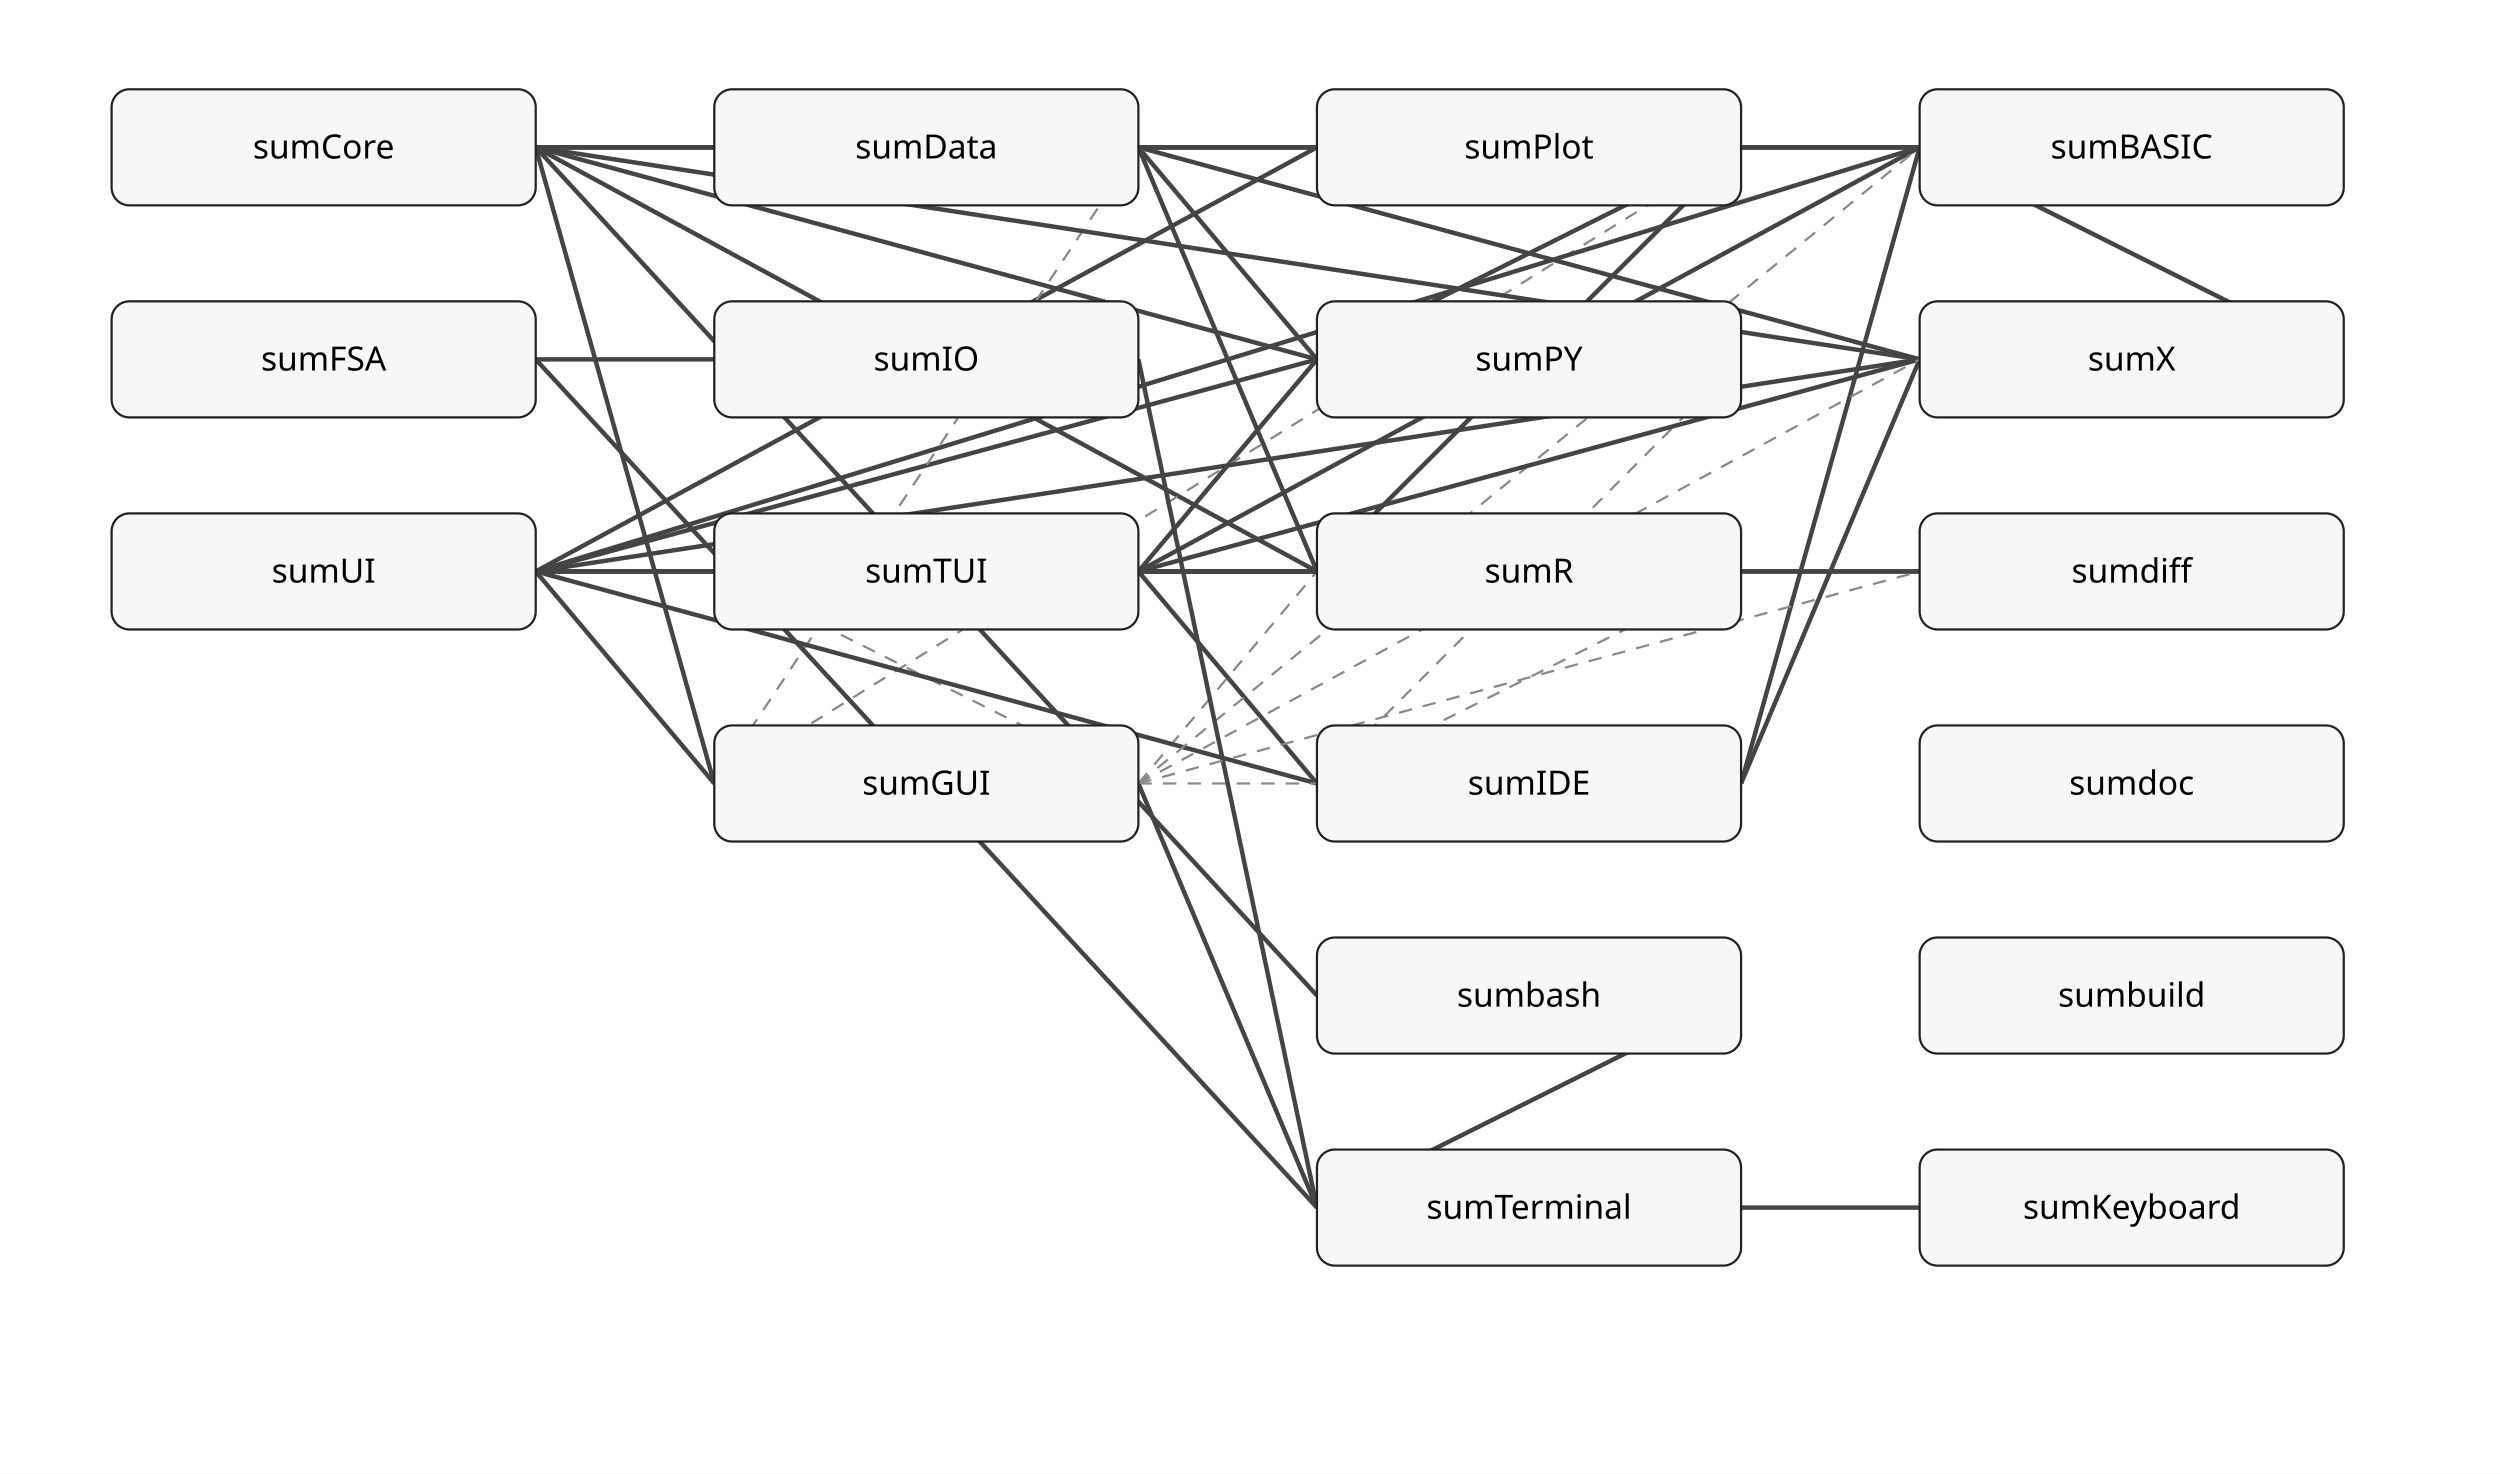
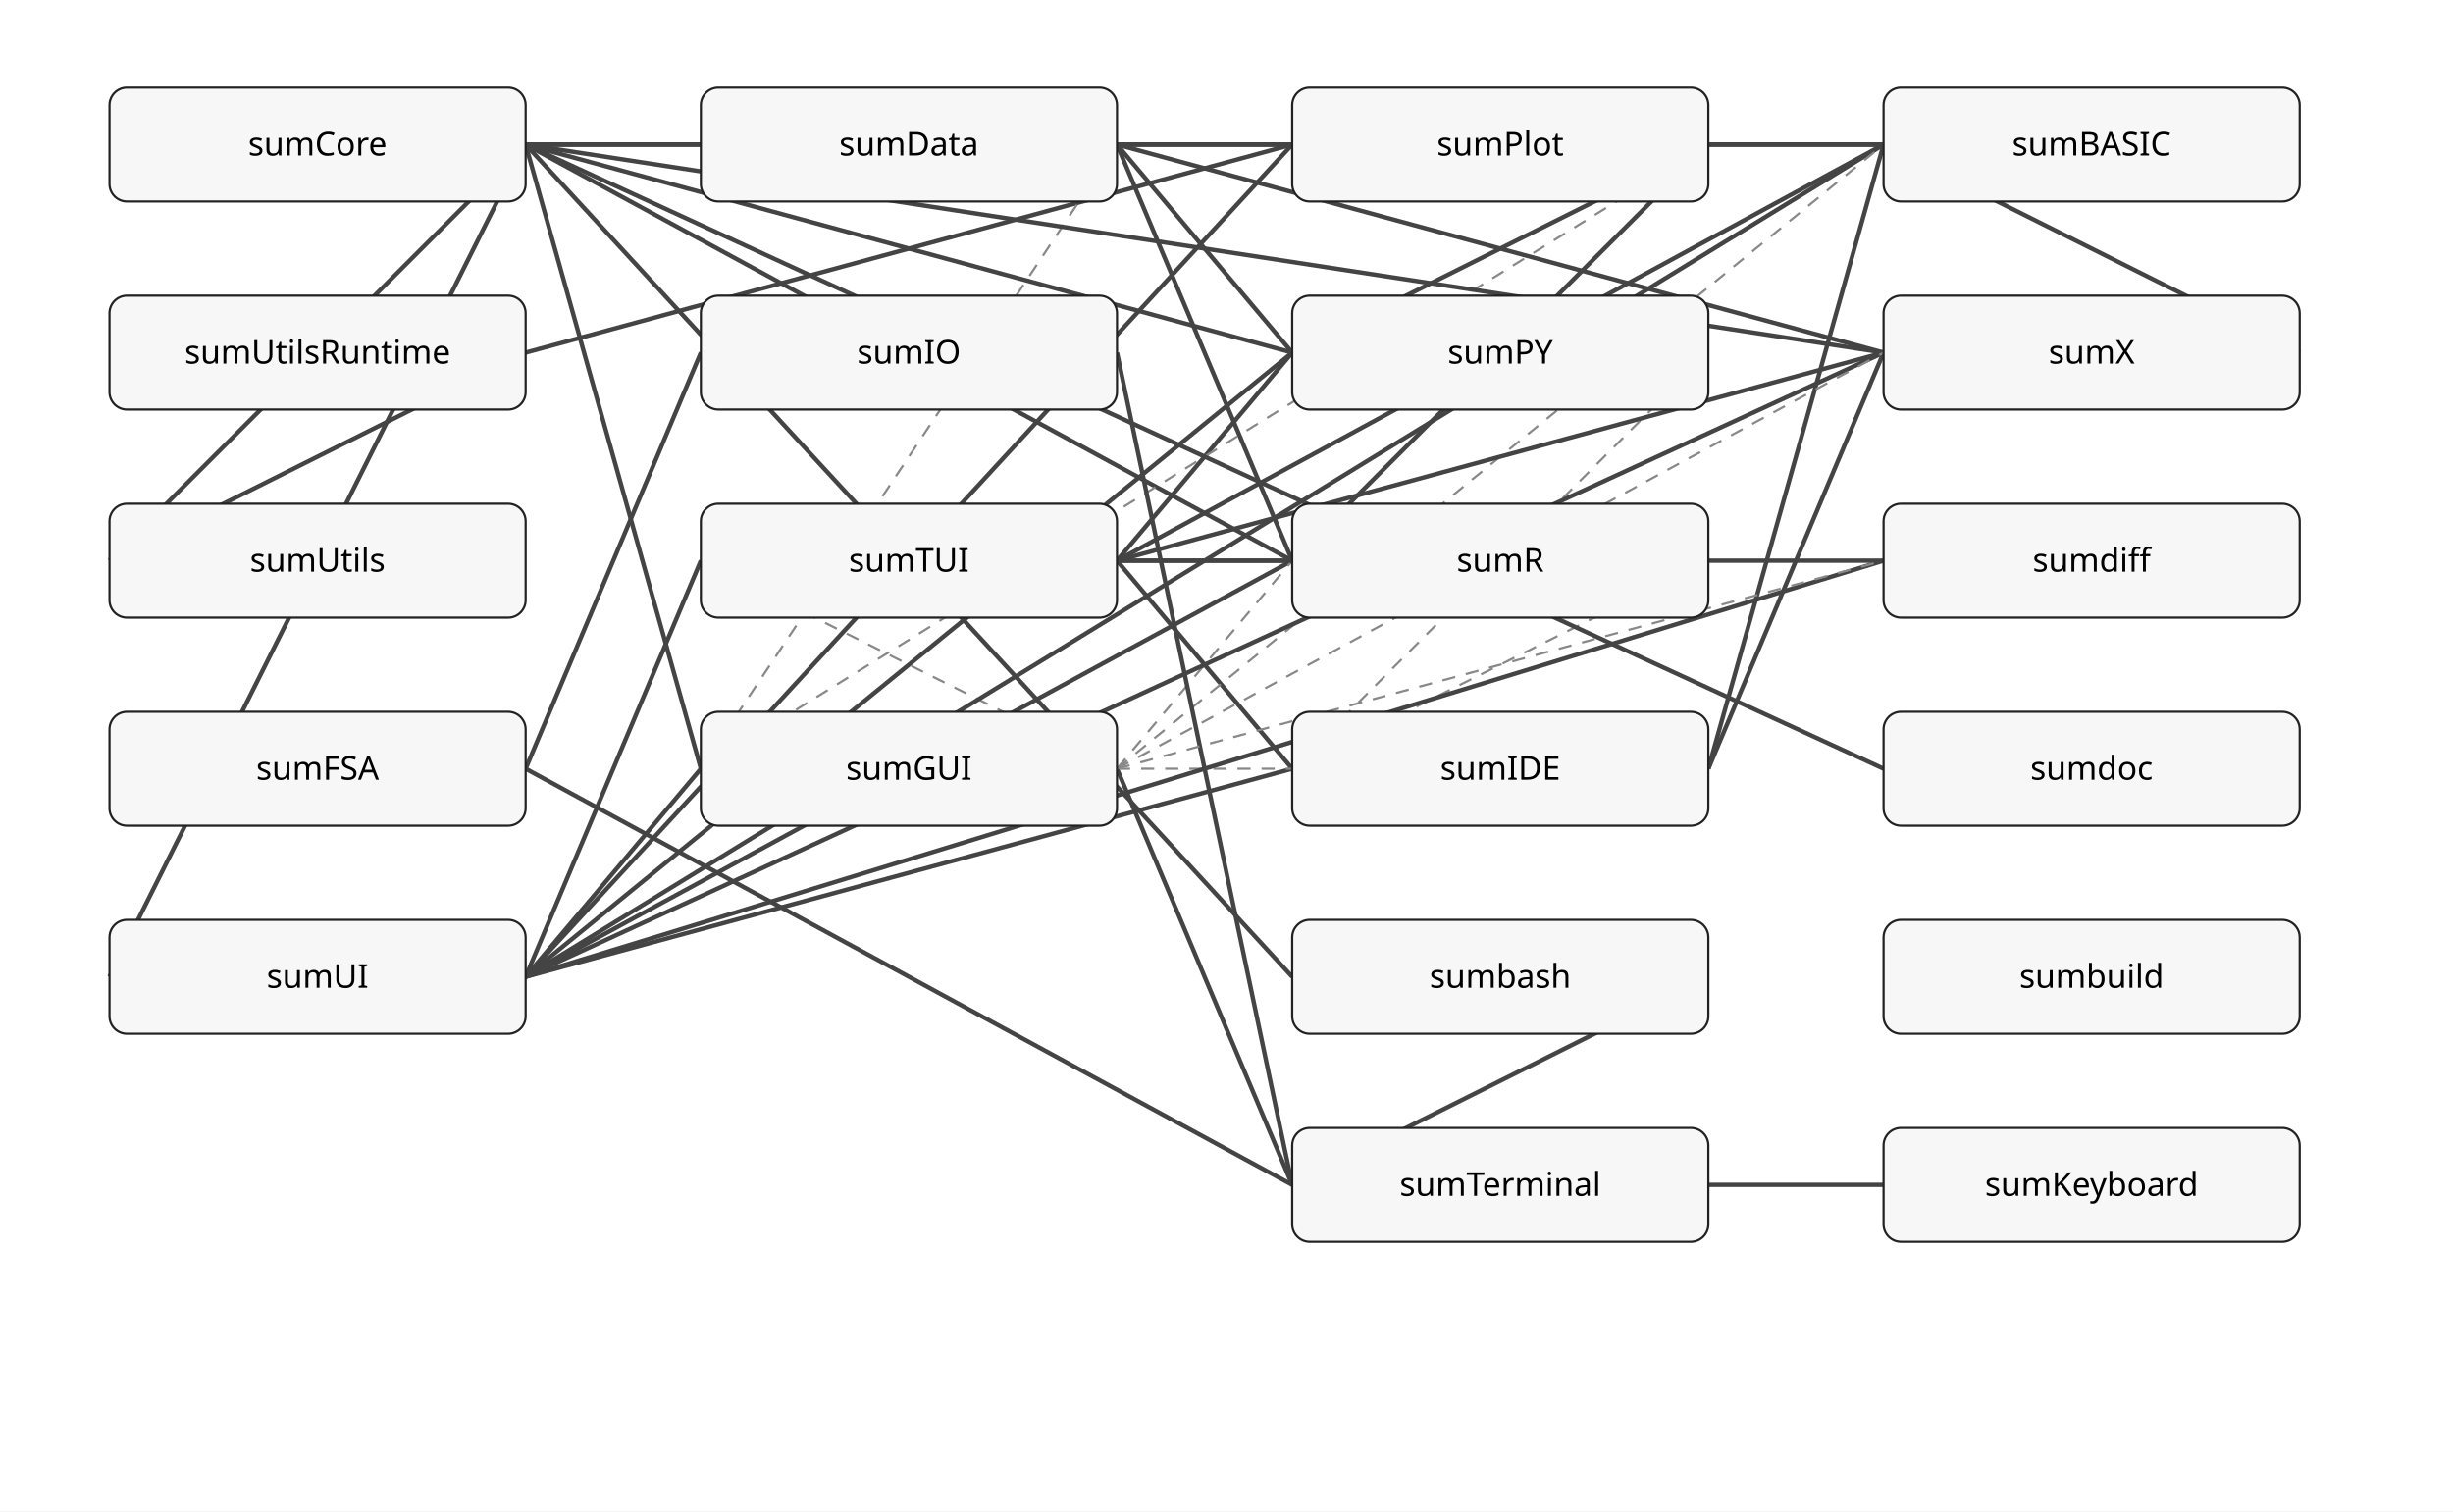
- <svg xmlns="http://www.w3.org/2000/svg" width="1120" height="660" viewBox="0 0 1120 660">
+ <svg xmlns="http://www.w3.org/2000/svg" width="1120" height="690" viewBox="0 0 1120 690">
  <rect width="100%" height="100%" fill="white" />
-   <line x1="240" y1="161" x2="320" y2="161" stroke="#444" stroke-width="2" />
+   <line x1="240" y1="66" x2="50" y2="256" stroke="#444" stroke-width="2" />
+   <line x1="240" y1="161" x2="50" y2="256" stroke="#444" stroke-width="2" />
+   <line x1="240" y1="351" x2="320" y2="161" stroke="#444" stroke-width="2" />
  <line x1="240" y1="66" x2="320" y2="66" stroke="#444" stroke-width="2" />
  <line x1="240" y1="66" x2="590" y2="66" stroke="#444" stroke-width="2" />
-   <line x1="240" y1="256" x2="590" y2="66" stroke="#444" stroke-width="2" />
+   <line x1="240" y1="446" x2="590" y2="66" stroke="#444" stroke-width="2" />
+   <line x1="240" y1="161" x2="590" y2="66" stroke="#444" stroke-width="2" />
  <line x1="240" y1="66" x2="590" y2="256" stroke="#444" stroke-width="2" />
-   <line x1="240" y1="256" x2="590" y2="256" stroke="#444" stroke-width="2" />
+   <line x1="240" y1="446" x2="590" y2="256" stroke="#444" stroke-width="2" />
  <line x1="510" y1="256" x2="590" y2="256" stroke="#444" stroke-width="2" />
  <line x1="510" y1="66" x2="590" y2="256" stroke="#444" stroke-width="2" />
  <line x1="780" y1="66" x2="590" y2="256" stroke="#444" stroke-width="2" />
  <line x1="510" y1="351" x2="590" y2="256" stroke="#888" stroke-dasharray="6,5" />
  <line x1="240" y1="66" x2="590" y2="161" stroke="#444" stroke-width="2" />
-   <line x1="240" y1="256" x2="590" y2="161" stroke="#444" stroke-width="2" />
+   <line x1="240" y1="446" x2="590" y2="161" stroke="#444" stroke-width="2" />
  <line x1="510" y1="256" x2="590" y2="161" stroke="#444" stroke-width="2" />
  <line x1="510" y1="66" x2="590" y2="161" stroke="#444" stroke-width="2" />
  <line x1="780" y1="66" x2="590" y2="161" stroke="#444" stroke-width="2" />
-   <line x1="240" y1="256" x2="320" y2="256" stroke="#444" stroke-width="2" />
+   <line x1="240" y1="66" x2="50" y2="446" stroke="#444" stroke-width="2" />
+   <line x1="240" y1="446" x2="320" y2="256" stroke="#444" stroke-width="2" />
  <line x1="510" y1="351" x2="320" y2="256" stroke="#888" stroke-dasharray="6,5" />
  <line x1="240" y1="66" x2="320" y2="351" stroke="#444" stroke-width="2" />
-   <line x1="240" y1="256" x2="320" y2="351" stroke="#444" stroke-width="2" />
+   <line x1="240" y1="446" x2="320" y2="351" stroke="#444" stroke-width="2" />
  <line x1="780" y1="66" x2="320" y2="351" stroke="#888" stroke-dasharray="6,5" />
  <line x1="510" y1="66" x2="320" y2="351" stroke="#888" stroke-dasharray="6,5" />
-   <line x1="240" y1="256" x2="590" y2="351" stroke="#444" stroke-width="2" />
+   <line x1="240" y1="446" x2="590" y2="351" stroke="#444" stroke-width="2" />
  <line x1="510" y1="256" x2="590" y2="351" stroke="#444" stroke-width="2" />
  <line x1="510" y1="351" x2="590" y2="351" stroke="#888" stroke-dasharray="6,5" />
  <line x1="780" y1="256" x2="590" y2="351" stroke="#888" stroke-dasharray="6,5" />
  <line x1="780" y1="161" x2="590" y2="351" stroke="#888" stroke-dasharray="6,5" />
  <line x1="240" y1="66" x2="860" y2="66" stroke="#444" stroke-width="2" />
-   <line x1="240" y1="256" x2="860" y2="66" stroke="#444" stroke-width="2" />
+   <line x1="240" y1="446" x2="860" y2="66" stroke="#444" stroke-width="2" />
  <line x1="510" y1="256" x2="860" y2="66" stroke="#444" stroke-width="2" />
  <line x1="780" y1="351" x2="860" y2="66" stroke="#444" stroke-width="2" />
  <line x1="1050" y1="161" x2="860" y2="66" stroke="#444" stroke-width="2" />
  <line x1="510" y1="66" x2="860" y2="66" stroke="#444" stroke-width="2" />
  <line x1="780" y1="66" x2="860" y2="66" stroke="#444" stroke-width="2" />
  <line x1="510" y1="351" x2="860" y2="66" stroke="#888" stroke-dasharray="6,5" />
  <line x1="240" y1="66" x2="860" y2="161" stroke="#444" stroke-width="2" />
-   <line x1="240" y1="256" x2="860" y2="161" stroke="#444" stroke-width="2" />
+   <line x1="240" y1="446" x2="860" y2="161" stroke="#444" stroke-width="2" />
  <line x1="510" y1="256" x2="860" y2="161" stroke="#444" stroke-width="2" />
  <line x1="780" y1="351" x2="860" y2="161" stroke="#444" stroke-width="2" />
  <line x1="510" y1="66" x2="860" y2="161" stroke="#444" stroke-width="2" />
  <line x1="510" y1="351" x2="860" y2="161" stroke="#888" stroke-dasharray="6,5" />
  <line x1="240" y1="66" x2="590" y2="446" stroke="#444" stroke-width="2" />
-   <line x1="240" y1="161" x2="590" y2="541" stroke="#444" stroke-width="2" />
+   <line x1="240" y1="351" x2="590" y2="541" stroke="#444" stroke-width="2" />
  <line x1="510" y1="161" x2="590" y2="541" stroke="#444" stroke-width="2" />
  <line x1="780" y1="446" x2="590" y2="541" stroke="#444" stroke-width="2" />
  <line x1="510" y1="351" x2="590" y2="541" stroke="#444" stroke-width="2" />
  <line x1="1050" y1="541" x2="590" y2="541" stroke="#444" stroke-width="2" />
-   <line x1="240" y1="256" x2="860" y2="256" stroke="#444" stroke-width="2" />
+   <line x1="240" y1="446" x2="860" y2="256" stroke="#444" stroke-width="2" />
  <line x1="510" y1="256" x2="860" y2="256" stroke="#444" stroke-width="2" />
  <line x1="510" y1="351" x2="860" y2="256" stroke="#888" stroke-dasharray="6,5" />
+   <line x1="240" y1="66" x2="860" y2="351" stroke="#444" stroke-width="2" />
  <rect x="50" y="40" width="190" height="52" rx="8" fill="#f7f7f7" stroke="#222" />
  <text x="145" y="71" text-anchor="middle" font-family="sans-serif" font-size="15">sumCore</text>
  <rect x="50" y="135" width="190" height="52" rx="8" fill="#f7f7f7" stroke="#222" />
-   <text x="145" y="166" text-anchor="middle" font-family="sans-serif" font-size="15">sumFSA</text>
+   <text x="145" y="166" text-anchor="middle" font-family="sans-serif" font-size="15">sumUtilsRuntime</text>
  <rect x="50" y="230" width="190" height="52" rx="8" fill="#f7f7f7" stroke="#222" />
-   <text x="145" y="261" text-anchor="middle" font-family="sans-serif" font-size="15">sumUI</text>
+   <text x="145" y="261" text-anchor="middle" font-family="sans-serif" font-size="15">sumUtils</text>
+   <rect x="50" y="325" width="190" height="52" rx="8" fill="#f7f7f7" stroke="#222" />
+   <text x="145" y="356" text-anchor="middle" font-family="sans-serif" font-size="15">sumFSA</text>
+   <rect x="50" y="420" width="190" height="52" rx="8" fill="#f7f7f7" stroke="#222" />
+   <text x="145" y="451" text-anchor="middle" font-family="sans-serif" font-size="15">sumUI</text>
  <rect x="320" y="40" width="190" height="52" rx="8" fill="#f7f7f7" stroke="#222" />
  <text x="415" y="71" text-anchor="middle" font-family="sans-serif" font-size="15">sumData</text>
  <rect x="320" y="135" width="190" height="52" rx="8" fill="#f7f7f7" stroke="#222" />
  <text x="415" y="166" text-anchor="middle" font-family="sans-serif" font-size="15">sumIO</text>
  <rect x="320" y="230" width="190" height="52" rx="8" fill="#f7f7f7" stroke="#222" />
  <text x="415" y="261" text-anchor="middle" font-family="sans-serif" font-size="15">sumTUI</text>
  <rect x="320" y="325" width="190" height="52" rx="8" fill="#f7f7f7" stroke="#222" />
  <text x="415" y="356" text-anchor="middle" font-family="sans-serif" font-size="15">sumGUI</text>
  <rect x="590" y="40" width="190" height="52" rx="8" fill="#f7f7f7" stroke="#222" />
  <text x="685" y="71" text-anchor="middle" font-family="sans-serif" font-size="15">sumPlot</text>
  <rect x="590" y="135" width="190" height="52" rx="8" fill="#f7f7f7" stroke="#222" />
  <text x="685" y="166" text-anchor="middle" font-family="sans-serif" font-size="15">sumPY</text>
  <rect x="590" y="230" width="190" height="52" rx="8" fill="#f7f7f7" stroke="#222" />
  <text x="685" y="261" text-anchor="middle" font-family="sans-serif" font-size="15">sumR</text>
  <rect x="590" y="325" width="190" height="52" rx="8" fill="#f7f7f7" stroke="#222" />
  <text x="685" y="356" text-anchor="middle" font-family="sans-serif" font-size="15">sumIDE</text>
  <rect x="590" y="420" width="190" height="52" rx="8" fill="#f7f7f7" stroke="#222" />
  <text x="685" y="451" text-anchor="middle" font-family="sans-serif" font-size="15">sumbash</text>
  <rect x="590" y="515" width="190" height="52" rx="8" fill="#f7f7f7" stroke="#222" />
  <text x="685" y="546" text-anchor="middle" font-family="sans-serif" font-size="15">sumTerminal</text>
  <rect x="860" y="40" width="190" height="52" rx="8" fill="#f7f7f7" stroke="#222" />
  <text x="955" y="71" text-anchor="middle" font-family="sans-serif" font-size="15">sumBASIC</text>
  <rect x="860" y="135" width="190" height="52" rx="8" fill="#f7f7f7" stroke="#222" />
  <text x="955" y="166" text-anchor="middle" font-family="sans-serif" font-size="15">sumX</text>
  <rect x="860" y="230" width="190" height="52" rx="8" fill="#f7f7f7" stroke="#222" />
  <text x="955" y="261" text-anchor="middle" font-family="sans-serif" font-size="15">sumdiff</text>
  <rect x="860" y="325" width="190" height="52" rx="8" fill="#f7f7f7" stroke="#222" />
  <text x="955" y="356" text-anchor="middle" font-family="sans-serif" font-size="15">sumdoc</text>
  <rect x="860" y="420" width="190" height="52" rx="8" fill="#f7f7f7" stroke="#222" />
  <text x="955" y="451" text-anchor="middle" font-family="sans-serif" font-size="15">sumbuild</text>
  <rect x="860" y="515" width="190" height="52" rx="8" fill="#f7f7f7" stroke="#222" />
  <text x="955" y="546" text-anchor="middle" font-family="sans-serif" font-size="15">sumKeyboard</text>
</svg>
